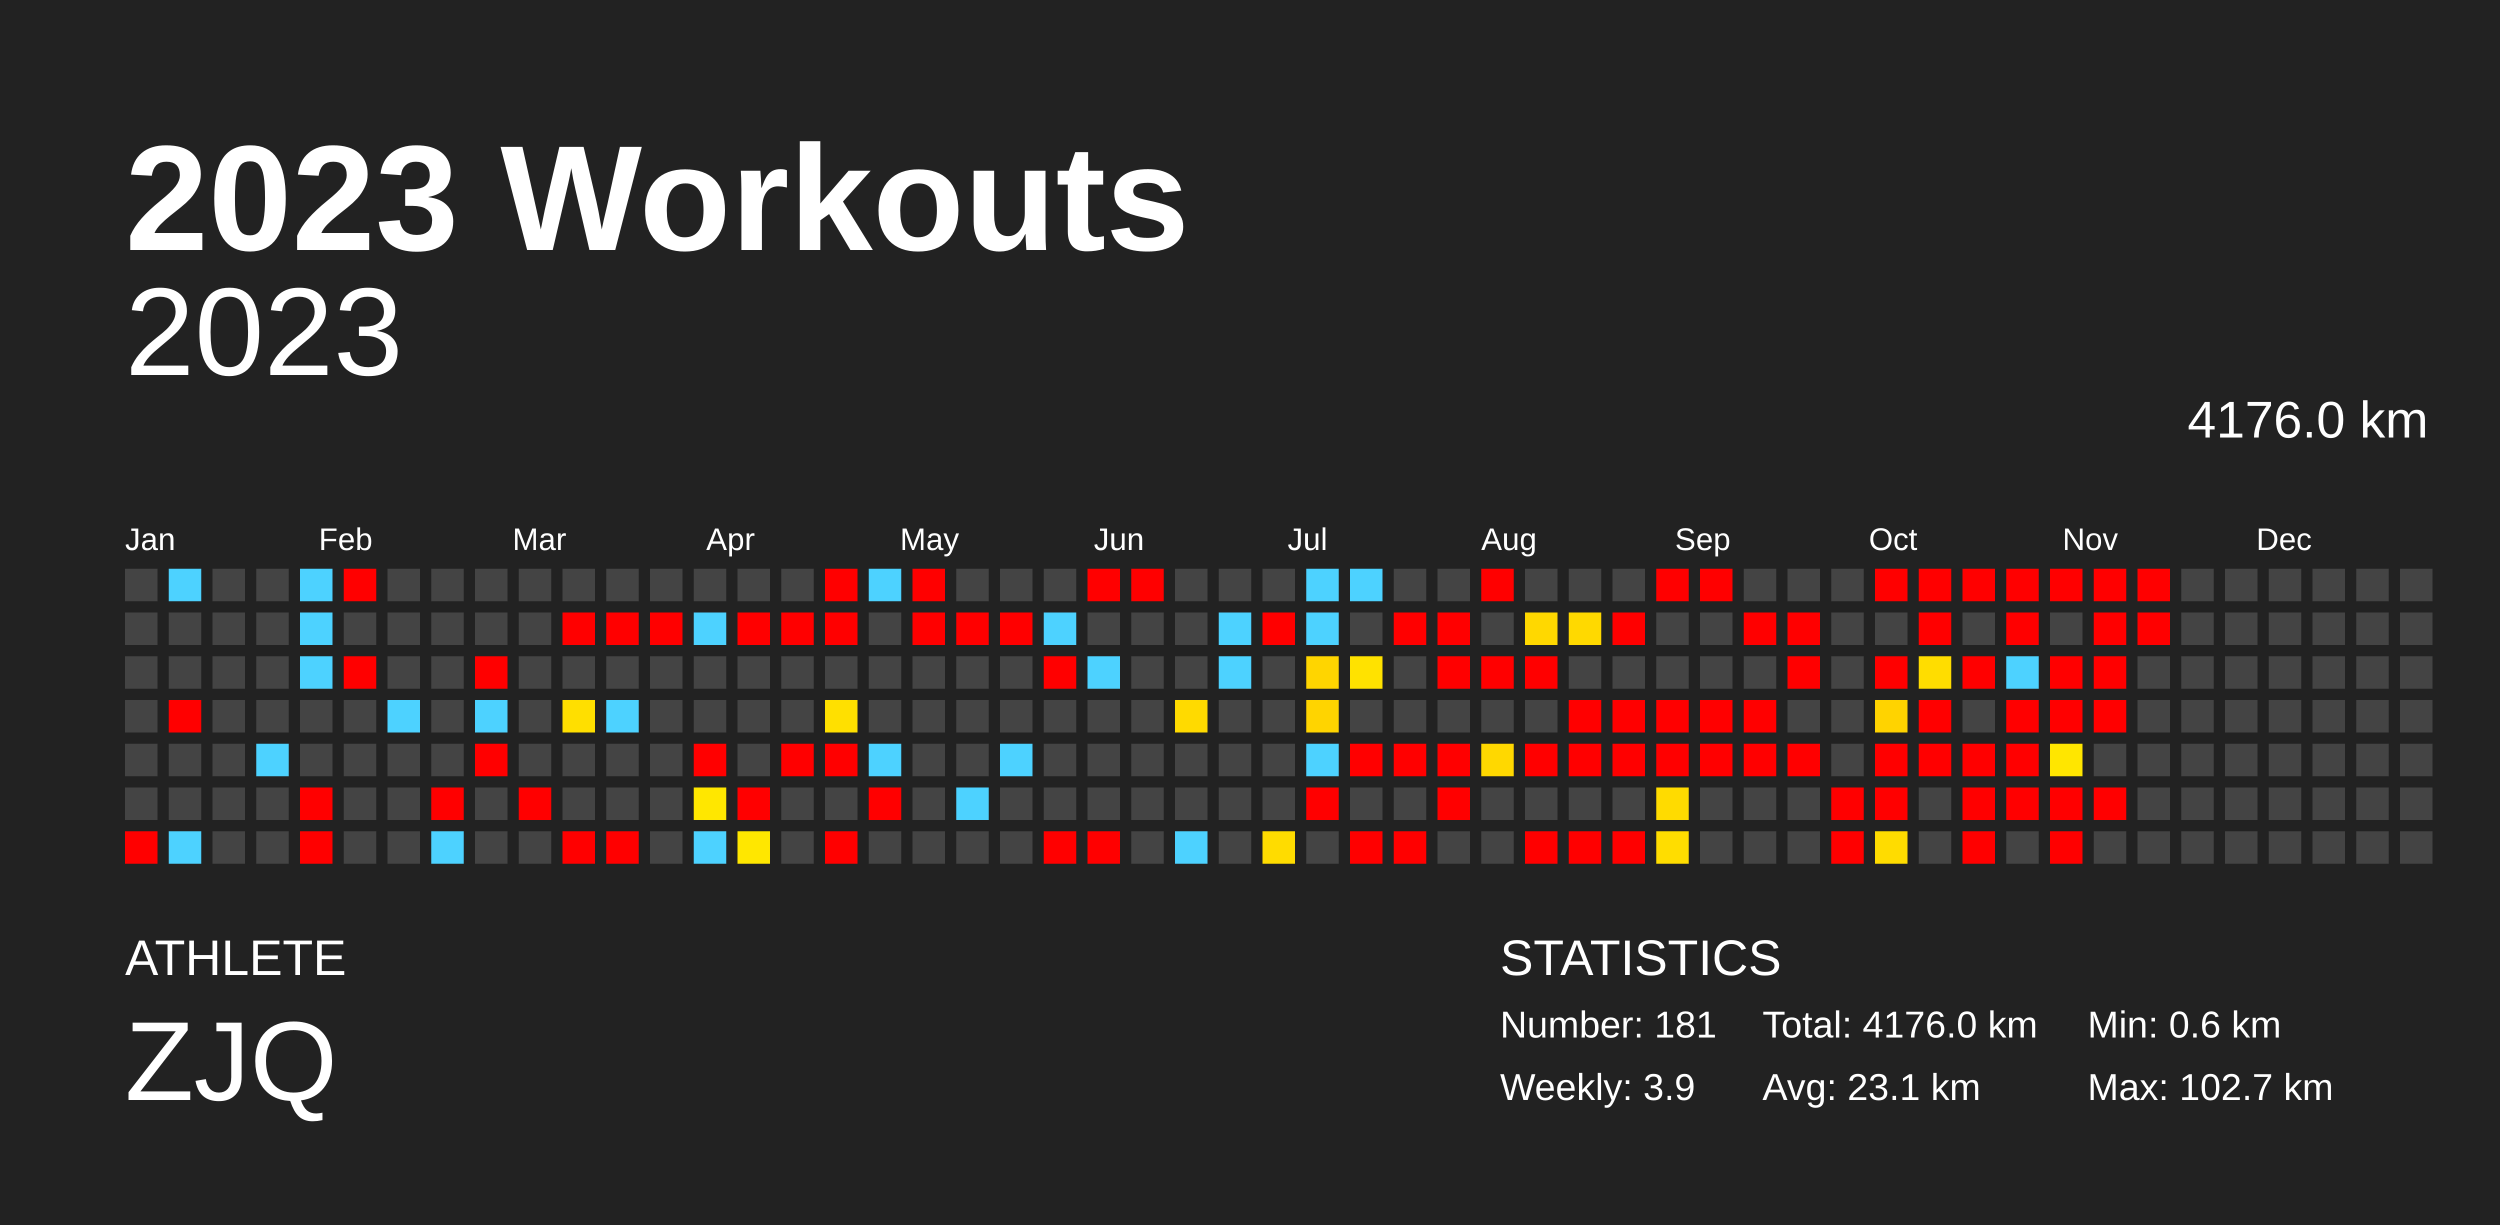
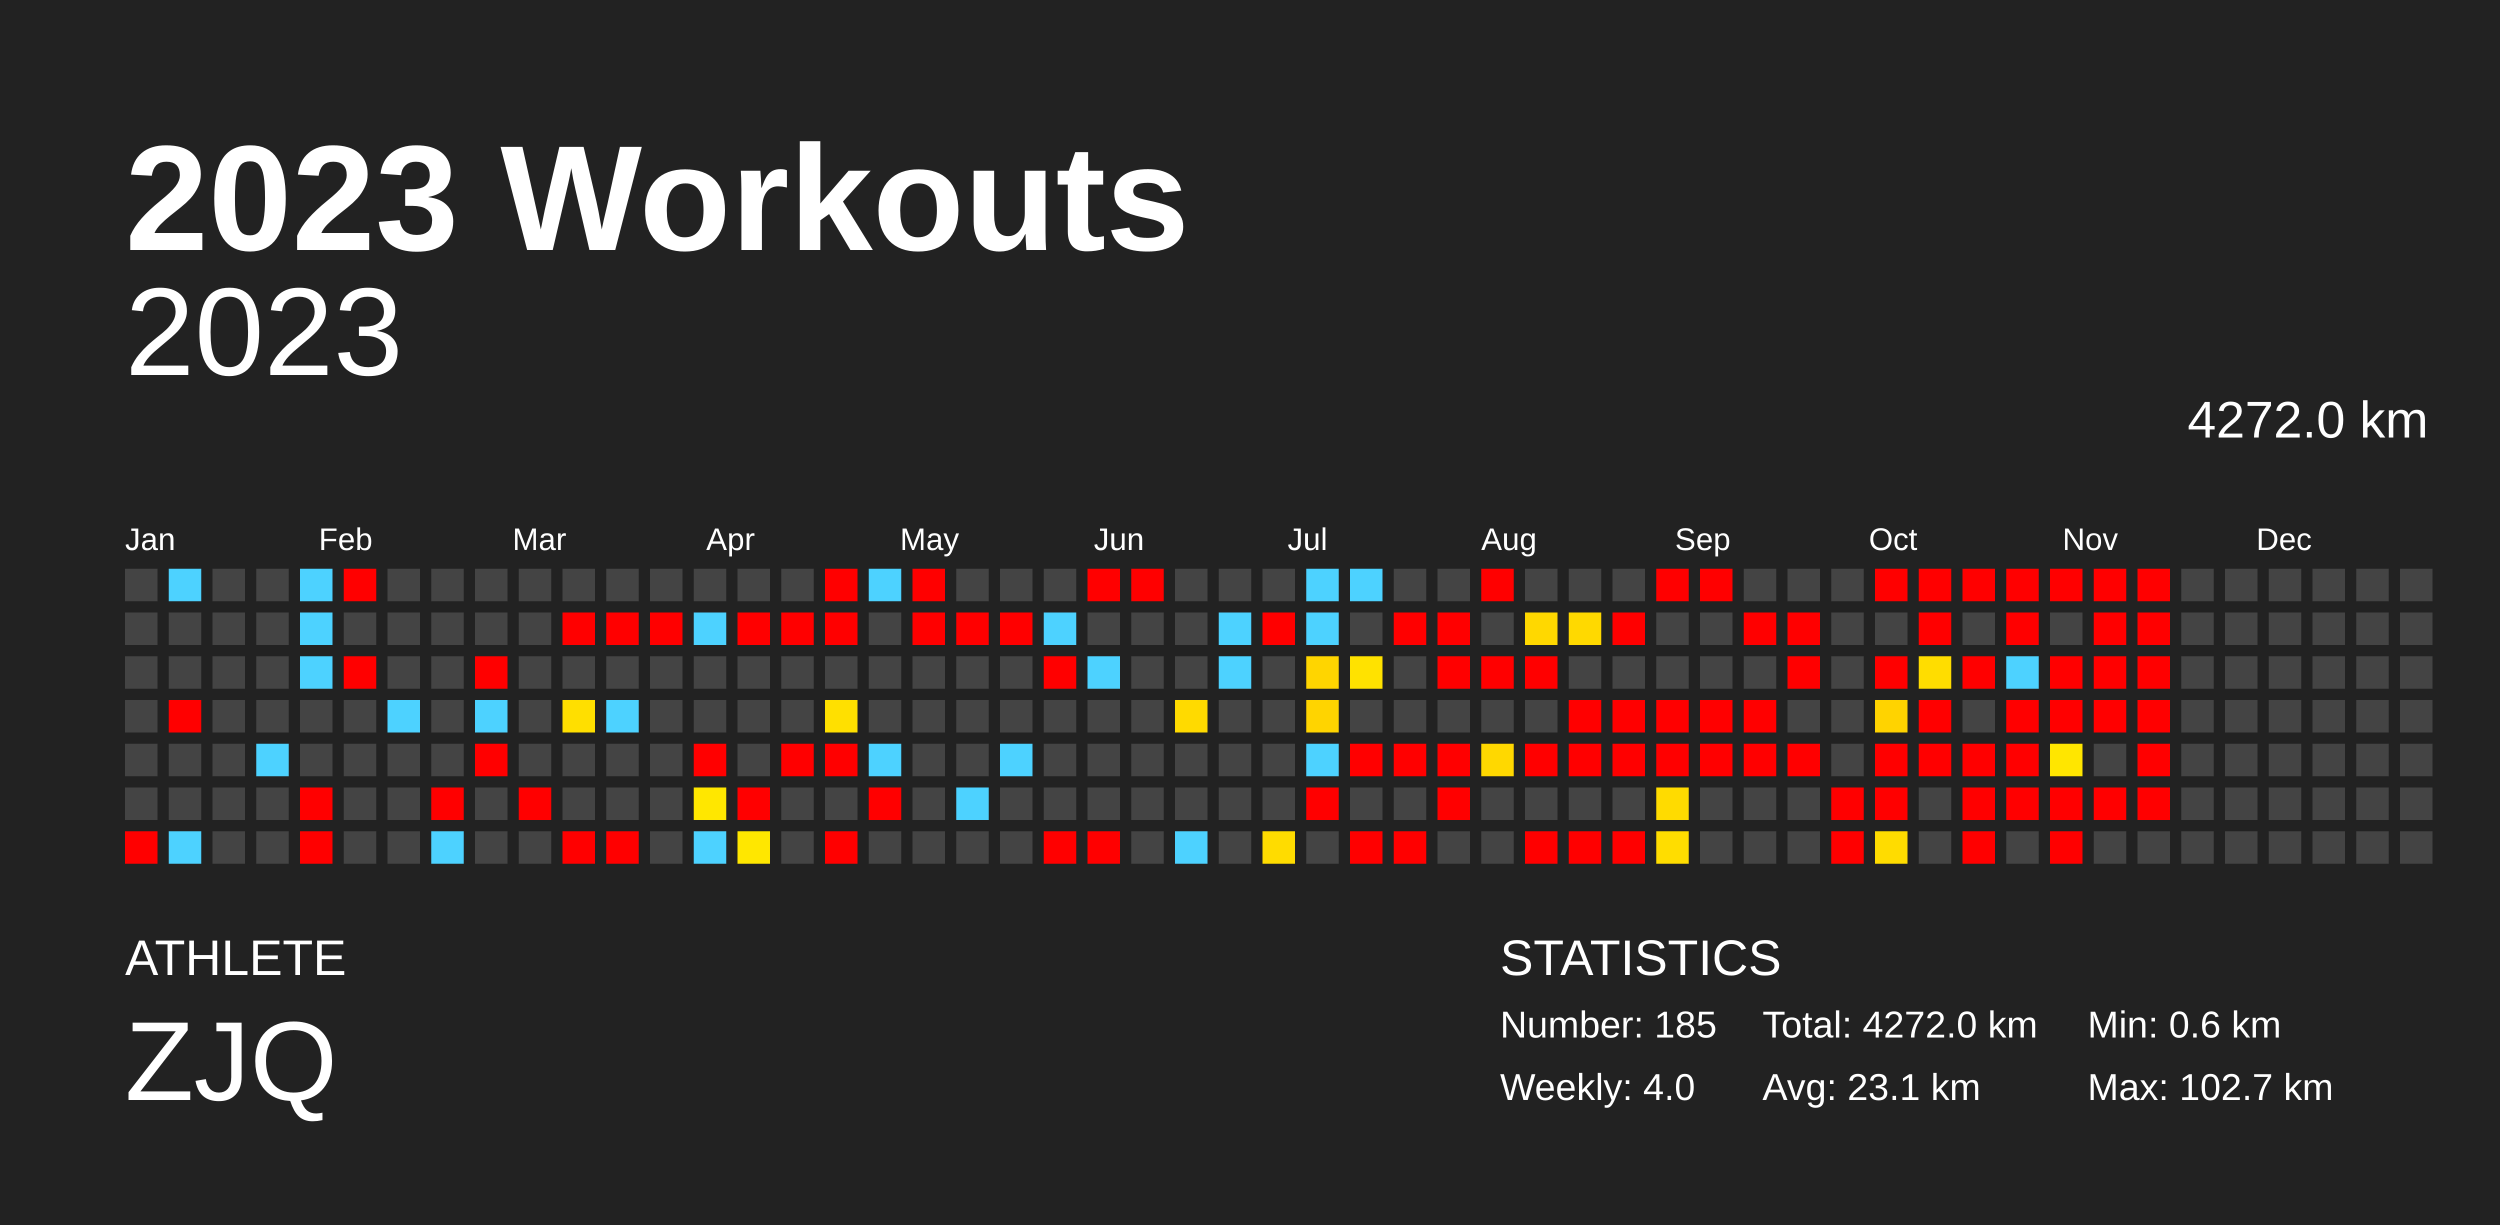
<svg xmlns="http://www.w3.org/2000/svg" baseProfile="full" height="98mm" version="1.1" viewBox="0,0,200,98" width="200mm">
  <defs />
  <rect fill="#222222" height="98" width="200" x="0" y="0" />
  <text fill="#FFFFFF" style="font-size:12px; font-family:Arial; font-weight:bold;" x="10" y="20">2023 Workouts</text>
  <text fill="#FFFFFF" style="font-size:4px; font-family:Arial" x="10" y="78">ATHLETE</text>
  <text fill="#FFFFFF" style="font-size:9px; font-family:Arial" x="10" y="88">ZJQ</text>
  <text fill="#FFFFFF" style="font-size:4px; font-family:Arial" x="120" y="78">STATISTICS</text>
-   <text fill="#FFFFFF" style="font-size:3px; font-family:Arial" x="120" y="83">Number: 181</text>
-   <text fill="#FFFFFF" style="font-size:3px; font-family:Arial" x="120" y="88">Weekly: 3.9</text>
-   <text fill="#FFFFFF" style="font-size:3px; font-family:Arial" x="141" y="83">Total: 4176.0 km</text>
+   <text fill="#FFFFFF" style="font-size:3px; font-family:Arial" x="120" y="83">Number: 185</text>
+   <text fill="#FFFFFF" style="font-size:3px; font-family:Arial" x="120" y="88">Weekly: 4.0</text>
+   <text fill="#FFFFFF" style="font-size:3px; font-family:Arial" x="141" y="83">Total: 4272.0 km</text>
  <text fill="#FFFFFF" style="font-size:3px; font-family:Arial" x="141" y="88">Avg: 23.1 km</text>
  <text fill="#FFFFFF" style="font-size:3px; font-family:Arial" x="167" y="83">Min: 0.6 km</text>
  <text fill="#FFFFFF" style="font-size:3px; font-family:Arial" x="167" y="88">Max: 102.7 km</text>
  <text alignment-baseline="hanging" fill="#FFFFFF" style="font-size:10.0px; font-family:Arial;" x="10" y="30">2023</text>
-   <text alignment-baseline="hanging" fill="#FFFFFF" style="font-size:4.125px; font-family:Arial;" x="175" y="35">4176.0 km</text>
+   <text alignment-baseline="hanging" fill="#FFFFFF" style="font-size:4.125px; font-family:Arial;" x="175" y="35">4272.0 km</text>
  <text fill="#FFFFFF" style="font-size:2.5px; font-family:Arial" x="10.0" y="44">Jan</text>
  <text fill="#FFFFFF" style="font-size:2.5px; font-family:Arial" x="25.5" y="44">Feb</text>
  <text fill="#FFFFFF" style="font-size:2.5px; font-family:Arial" x="41.0" y="44">Mar</text>
  <text fill="#FFFFFF" style="font-size:2.5px; font-family:Arial" x="56.5" y="44">Apr</text>
  <text fill="#FFFFFF" style="font-size:2.5px; font-family:Arial" x="72.0" y="44">May</text>
  <text fill="#FFFFFF" style="font-size:2.5px; font-family:Arial" x="87.5" y="44">Jun</text>
  <text fill="#FFFFFF" style="font-size:2.5px; font-family:Arial" x="103.0" y="44">Jul</text>
  <text fill="#FFFFFF" style="font-size:2.5px; font-family:Arial" x="118.5" y="44">Aug</text>
  <text fill="#FFFFFF" style="font-size:2.5px; font-family:Arial" x="134.0" y="44">Sep</text>
  <text fill="#FFFFFF" style="font-size:2.5px; font-family:Arial" x="149.5" y="44">Oct</text>
  <text fill="#FFFFFF" style="font-size:2.5px; font-family:Arial" x="165.0" y="44">Nov</text>
  <text fill="#FFFFFF" style="font-size:2.5px; font-family:Arial" x="180.5" y="44">Dec</text>
  <rect fill="#444444" height="2.6" width="2.6" x="10.0" y="45.5" />
  <rect fill="#444444" height="2.6" width="2.6" x="10.0" y="49.0" />
  <rect fill="#444444" height="2.6" width="2.6" x="10.0" y="52.5" />
  <rect fill="#444444" height="2.6" width="2.6" x="10.0" y="56.0" />
  <rect fill="#444444" height="2.6" width="2.6" x="10.0" y="59.5" />
  <rect fill="#444444" height="2.6" width="2.6" x="10.0" y="63.0" />
  <rect fill="red" height="2.6" width="2.6" x="10.0" y="66.5" />
  <rect fill="#4dd2ff" height="2.6" width="2.6" x="13.5" y="45.5" />
  <rect fill="#444444" height="2.6" width="2.6" x="13.5" y="49.0" />
  <rect fill="#444444" height="2.6" width="2.6" x="13.5" y="52.5" />
  <rect fill="red" height="2.6" width="2.6" x="13.5" y="56.0" />
  <rect fill="#444444" height="2.6" width="2.6" x="13.5" y="59.5" />
  <rect fill="#444444" height="2.6" width="2.6" x="13.5" y="63.0" />
  <rect fill="#4dd2ff" height="2.6" width="2.6" x="13.5" y="66.5" />
  <rect fill="#444444" height="2.6" width="2.6" x="17.0" y="45.5" />
  <rect fill="#444444" height="2.6" width="2.6" x="17.0" y="49.0" />
  <rect fill="#444444" height="2.6" width="2.6" x="17.0" y="52.5" />
  <rect fill="#444444" height="2.6" width="2.6" x="17.0" y="56.0" />
  <rect fill="#444444" height="2.6" width="2.6" x="17.0" y="59.5" />
  <rect fill="#444444" height="2.6" width="2.6" x="17.0" y="63.0" />
  <rect fill="#444444" height="2.6" width="2.6" x="17.0" y="66.5" />
  <rect fill="#444444" height="2.6" width="2.6" x="20.5" y="45.5" />
  <rect fill="#444444" height="2.6" width="2.6" x="20.5" y="49.0" />
  <rect fill="#444444" height="2.6" width="2.6" x="20.5" y="52.5" />
  <rect fill="#444444" height="2.6" width="2.6" x="20.5" y="56.0" />
  <rect fill="#4dd2ff" height="2.6" width="2.6" x="20.5" y="59.5" />
  <rect fill="#444444" height="2.6" width="2.6" x="20.5" y="63.0" />
  <rect fill="#444444" height="2.6" width="2.6" x="20.5" y="66.5" />
  <rect fill="#4dd2ff" height="2.6" width="2.6" x="24.0" y="45.5" />
  <rect fill="#4dd2ff" height="2.6" width="2.6" x="24.0" y="49.0" />
  <rect fill="#4dd2ff" height="2.6" width="2.6" x="24.0" y="52.5" />
  <rect fill="#444444" height="2.6" width="2.6" x="24.0" y="56.0" />
  <rect fill="#444444" height="2.6" width="2.6" x="24.0" y="59.5" />
  <rect fill="red" height="2.6" width="2.6" x="24.0" y="63.0" />
  <rect fill="red" height="2.6" width="2.6" x="24.0" y="66.5" />
  <rect fill="red" height="2.6" width="2.6" x="27.5" y="45.5" />
  <rect fill="#444444" height="2.6" width="2.6" x="27.5" y="49.0" />
  <rect fill="red" height="2.6" width="2.6" x="27.5" y="52.5" />
  <rect fill="#444444" height="2.6" width="2.6" x="27.5" y="56.0" />
  <rect fill="#444444" height="2.6" width="2.6" x="27.5" y="59.5" />
  <rect fill="#444444" height="2.6" width="2.6" x="27.5" y="63.0" />
  <rect fill="#444444" height="2.6" width="2.6" x="27.5" y="66.5" />
  <rect fill="#444444" height="2.6" width="2.6" x="31.0" y="45.5" />
  <rect fill="#444444" height="2.6" width="2.6" x="31.0" y="49.0" />
  <rect fill="#444444" height="2.6" width="2.6" x="31.0" y="52.5" />
  <rect fill="#4dd2ff" height="2.6" width="2.6" x="31.0" y="56.0" />
  <rect fill="#444444" height="2.6" width="2.6" x="31.0" y="59.5" />
  <rect fill="#444444" height="2.6" width="2.6" x="31.0" y="63.0" />
  <rect fill="#444444" height="2.6" width="2.6" x="31.0" y="66.5" />
  <rect fill="#444444" height="2.6" width="2.6" x="34.5" y="45.5" />
  <rect fill="#444444" height="2.6" width="2.6" x="34.5" y="49.0" />
  <rect fill="#444444" height="2.6" width="2.6" x="34.5" y="52.5" />
  <rect fill="#444444" height="2.6" width="2.6" x="34.5" y="56.0" />
  <rect fill="#444444" height="2.6" width="2.6" x="34.5" y="59.5" />
  <rect fill="red" height="2.6" width="2.6" x="34.5" y="63.0" />
  <rect fill="#4dd2ff" height="2.6" width="2.6" x="34.5" y="66.5" />
  <rect fill="#444444" height="2.6" width="2.6" x="38.0" y="45.5" />
  <rect fill="#444444" height="2.6" width="2.6" x="38.0" y="49.0" />
  <rect fill="red" height="2.6" width="2.6" x="38.0" y="52.5" />
  <rect fill="#4dd2ff" height="2.6" width="2.6" x="38.0" y="56.0" />
  <rect fill="red" height="2.6" width="2.6" x="38.0" y="59.5" />
  <rect fill="#444444" height="2.6" width="2.6" x="38.0" y="63.0" />
  <rect fill="#444444" height="2.6" width="2.6" x="38.0" y="66.5" />
  <rect fill="#444444" height="2.6" width="2.6" x="41.5" y="45.5" />
  <rect fill="#444444" height="2.6" width="2.6" x="41.5" y="49.0" />
  <rect fill="#444444" height="2.6" width="2.6" x="41.5" y="52.5" />
  <rect fill="#444444" height="2.6" width="2.6" x="41.5" y="56.0" />
  <rect fill="#444444" height="2.6" width="2.6" x="41.5" y="59.5" />
  <rect fill="red" height="2.6" width="2.6" x="41.5" y="63.0" />
  <rect fill="#444444" height="2.6" width="2.6" x="41.5" y="66.5" />
  <rect fill="#444444" height="2.6" width="2.6" x="45.0" y="45.5" />
  <rect fill="red" height="2.6" width="2.6" x="45.0" y="49.0" />
  <rect fill="#444444" height="2.6" width="2.6" x="45.0" y="52.5" />
  <rect fill="#ffdf00" height="2.6" width="2.6" x="45.0" y="56.0" />
  <rect fill="#444444" height="2.6" width="2.6" x="45.0" y="59.5" />
  <rect fill="#444444" height="2.6" width="2.6" x="45.0" y="63.0" />
  <rect fill="red" height="2.6" width="2.6" x="45.0" y="66.5" />
  <rect fill="#444444" height="2.6" width="2.6" x="48.5" y="45.5" />
  <rect fill="red" height="2.6" width="2.6" x="48.5" y="49.0" />
  <rect fill="#444444" height="2.6" width="2.6" x="48.5" y="52.5" />
  <rect fill="#4dd2ff" height="2.6" width="2.6" x="48.5" y="56.0" />
  <rect fill="#444444" height="2.6" width="2.6" x="48.5" y="59.5" />
  <rect fill="#444444" height="2.6" width="2.6" x="48.5" y="63.0" />
  <rect fill="red" height="2.6" width="2.6" x="48.5" y="66.5" />
  <rect fill="#444444" height="2.6" width="2.6" x="52.0" y="45.5" />
  <rect fill="red" height="2.6" width="2.6" x="52.0" y="49.0" />
  <rect fill="#444444" height="2.6" width="2.6" x="52.0" y="52.5" />
  <rect fill="#444444" height="2.6" width="2.6" x="52.0" y="56.0" />
  <rect fill="#444444" height="2.6" width="2.6" x="52.0" y="59.5" />
  <rect fill="#444444" height="2.6" width="2.6" x="52.0" y="63.0" />
  <rect fill="#444444" height="2.6" width="2.6" x="52.0" y="66.5" />
  <rect fill="#444444" height="2.6" width="2.6" x="55.5" y="45.5" />
  <rect fill="#4dd2ff" height="2.6" width="2.6" x="55.5" y="49.0" />
  <rect fill="#444444" height="2.6" width="2.6" x="55.5" y="52.5" />
  <rect fill="#444444" height="2.6" width="2.6" x="55.5" y="56.0" />
  <rect fill="red" height="2.6" width="2.6" x="55.5" y="59.5" />
  <rect fill="#ffe700" height="2.6" width="2.6" x="55.5" y="63.0" />
  <rect fill="#4dd2ff" height="2.6" width="2.6" x="55.5" y="66.5" />
  <rect fill="#444444" height="2.6" width="2.6" x="59.0" y="45.5" />
  <rect fill="red" height="2.6" width="2.6" x="59.0" y="49.0" />
  <rect fill="#444444" height="2.6" width="2.6" x="59.0" y="52.5" />
  <rect fill="#444444" height="2.6" width="2.6" x="59.0" y="56.0" />
  <rect fill="#444444" height="2.6" width="2.6" x="59.0" y="59.5" />
  <rect fill="red" height="2.6" width="2.6" x="59.0" y="63.0" />
  <rect fill="#ffe700" height="2.6" width="2.6" x="59.0" y="66.5" />
  <rect fill="#444444" height="2.6" width="2.6" x="62.5" y="45.5" />
  <rect fill="red" height="2.6" width="2.6" x="62.5" y="49.0" />
  <rect fill="#444444" height="2.6" width="2.6" x="62.5" y="52.5" />
  <rect fill="#444444" height="2.6" width="2.6" x="62.5" y="56.0" />
  <rect fill="red" height="2.6" width="2.6" x="62.5" y="59.5" />
  <rect fill="#444444" height="2.6" width="2.6" x="62.5" y="63.0" />
  <rect fill="#444444" height="2.6" width="2.6" x="62.5" y="66.5" />
  <rect fill="red" height="2.6" width="2.6" x="66.0" y="45.5" />
  <rect fill="red" height="2.6" width="2.6" x="66.0" y="49.0" />
  <rect fill="#444444" height="2.6" width="2.6" x="66.0" y="52.5" />
  <rect fill="#ffe000" height="2.6" width="2.6" x="66.0" y="56.0" />
  <rect fill="red" height="2.6" width="2.6" x="66.0" y="59.5" />
  <rect fill="#444444" height="2.6" width="2.6" x="66.0" y="63.0" />
  <rect fill="red" height="2.6" width="2.6" x="66.0" y="66.5" />
  <rect fill="#4dd2ff" height="2.6" width="2.6" x="69.5" y="45.5" />
  <rect fill="#444444" height="2.6" width="2.6" x="69.5" y="49.0" />
  <rect fill="#444444" height="2.6" width="2.6" x="69.5" y="52.5" />
  <rect fill="#444444" height="2.6" width="2.6" x="69.5" y="56.0" />
  <rect fill="#4dd2ff" height="2.6" width="2.6" x="69.5" y="59.5" />
  <rect fill="red" height="2.6" width="2.6" x="69.5" y="63.0" />
  <rect fill="#444444" height="2.6" width="2.6" x="69.5" y="66.5" />
  <rect fill="red" height="2.6" width="2.6" x="73.0" y="45.5" />
  <rect fill="red" height="2.6" width="2.6" x="73.0" y="49.0" />
  <rect fill="#444444" height="2.6" width="2.6" x="73.0" y="52.5" />
  <rect fill="#444444" height="2.6" width="2.6" x="73.0" y="56.0" />
  <rect fill="#444444" height="2.6" width="2.6" x="73.0" y="59.5" />
  <rect fill="#444444" height="2.6" width="2.6" x="73.0" y="63.0" />
  <rect fill="#444444" height="2.6" width="2.6" x="73.0" y="66.5" />
  <rect fill="#444444" height="2.6" width="2.6" x="76.5" y="45.5" />
  <rect fill="red" height="2.6" width="2.6" x="76.5" y="49.0" />
  <rect fill="#444444" height="2.6" width="2.6" x="76.5" y="52.5" />
  <rect fill="#444444" height="2.6" width="2.6" x="76.5" y="56.0" />
  <rect fill="#444444" height="2.6" width="2.6" x="76.5" y="59.5" />
  <rect fill="#4dd2ff" height="2.6" width="2.6" x="76.5" y="63.0" />
  <rect fill="#444444" height="2.6" width="2.6" x="76.5" y="66.5" />
  <rect fill="#444444" height="2.6" width="2.6" x="80.0" y="45.5" />
  <rect fill="red" height="2.6" width="2.6" x="80.0" y="49.0" />
  <rect fill="#444444" height="2.6" width="2.6" x="80.0" y="52.5" />
  <rect fill="#444444" height="2.6" width="2.6" x="80.0" y="56.0" />
  <rect fill="#4dd2ff" height="2.6" width="2.6" x="80.0" y="59.5" />
  <rect fill="#444444" height="2.6" width="2.6" x="80.0" y="63.0" />
  <rect fill="#444444" height="2.6" width="2.6" x="80.0" y="66.5" />
  <rect fill="#444444" height="2.6" width="2.6" x="83.5" y="45.5" />
  <rect fill="#4dd2ff" height="2.6" width="2.6" x="83.5" y="49.0" />
  <rect fill="red" height="2.6" width="2.6" x="83.5" y="52.5" />
  <rect fill="#444444" height="2.6" width="2.6" x="83.5" y="56.0" />
  <rect fill="#444444" height="2.6" width="2.6" x="83.5" y="59.5" />
  <rect fill="#444444" height="2.6" width="2.6" x="83.5" y="63.0" />
  <rect fill="red" height="2.6" width="2.6" x="83.5" y="66.5" />
  <rect fill="red" height="2.6" width="2.6" x="87.0" y="45.5" />
  <rect fill="#444444" height="2.6" width="2.6" x="87.0" y="49.0" />
  <rect fill="#4dd2ff" height="2.6" width="2.6" x="87.0" y="52.5" />
  <rect fill="#444444" height="2.6" width="2.6" x="87.0" y="56.0" />
  <rect fill="#444444" height="2.6" width="2.6" x="87.0" y="59.5" />
  <rect fill="#444444" height="2.6" width="2.6" x="87.0" y="63.0" />
  <rect fill="red" height="2.6" width="2.6" x="87.0" y="66.5" />
  <rect fill="red" height="2.6" width="2.6" x="90.5" y="45.5" />
  <rect fill="#444444" height="2.6" width="2.6" x="90.5" y="49.0" />
  <rect fill="#444444" height="2.6" width="2.6" x="90.5" y="52.5" />
  <rect fill="#444444" height="2.6" width="2.6" x="90.5" y="56.0" />
  <rect fill="#444444" height="2.6" width="2.6" x="90.5" y="59.5" />
  <rect fill="#444444" height="2.6" width="2.6" x="90.5" y="63.0" />
  <rect fill="#444444" height="2.6" width="2.6" x="90.5" y="66.5" />
  <rect fill="#444444" height="2.6" width="2.6" x="94.0" y="45.5" />
  <rect fill="#444444" height="2.6" width="2.6" x="94.0" y="49.0" />
  <rect fill="#444444" height="2.6" width="2.6" x="94.0" y="52.5" />
  <rect fill="#ffda00" height="2.6" width="2.6" x="94.0" y="56.0" />
  <rect fill="#444444" height="2.6" width="2.6" x="94.0" y="59.5" />
  <rect fill="#444444" height="2.6" width="2.6" x="94.0" y="63.0" />
  <rect fill="#4dd2ff" height="2.6" width="2.6" x="94.0" y="66.5" />
  <rect fill="#444444" height="2.6" width="2.6" x="97.5" y="45.5" />
  <rect fill="#4dd2ff" height="2.6" width="2.6" x="97.5" y="49.0" />
  <rect fill="#4dd2ff" height="2.6" width="2.6" x="97.5" y="52.5" />
  <rect fill="#444444" height="2.6" width="2.6" x="97.5" y="56.0" />
  <rect fill="#444444" height="2.6" width="2.6" x="97.5" y="59.5" />
  <rect fill="#444444" height="2.6" width="2.6" x="97.5" y="63.0" />
  <rect fill="#444444" height="2.6" width="2.6" x="97.5" y="66.5" />
  <rect fill="#444444" height="2.6" width="2.6" x="101.0" y="45.5" />
  <rect fill="red" height="2.6" width="2.6" x="101.0" y="49.0" />
  <rect fill="#444444" height="2.6" width="2.6" x="101.0" y="52.5" />
  <rect fill="#444444" height="2.6" width="2.6" x="101.0" y="56.0" />
  <rect fill="#444444" height="2.6" width="2.6" x="101.0" y="59.5" />
  <rect fill="#444444" height="2.6" width="2.6" x="101.0" y="63.0" />
  <rect fill="#ffdc00" height="2.6" width="2.6" x="101.0" y="66.5" />
  <rect fill="#4dd2ff" height="2.6" width="2.6" x="104.5" y="45.5" />
  <rect fill="#4dd2ff" height="2.6" width="2.6" x="104.5" y="49.0" />
  <rect fill="#ffd500" height="2.6" width="2.6" x="104.5" y="52.5" />
  <rect fill="#ffd400" height="2.6" width="2.6" x="104.5" y="56.0" />
  <rect fill="#4dd2ff" height="2.6" width="2.6" x="104.5" y="59.5" />
  <rect fill="red" height="2.6" width="2.6" x="104.5" y="63.0" />
  <rect fill="#444444" height="2.6" width="2.6" x="104.5" y="66.5" />
  <rect fill="#4dd2ff" height="2.6" width="2.6" x="108.0" y="45.5" />
  <rect fill="#444444" height="2.6" width="2.6" x="108.0" y="49.0" />
  <rect fill="#ffe200" height="2.6" width="2.6" x="108.0" y="52.5" />
  <rect fill="#444444" height="2.6" width="2.6" x="108.0" y="56.0" />
  <rect fill="red" height="2.6" width="2.6" x="108.0" y="59.5" />
  <rect fill="#444444" height="2.6" width="2.6" x="108.0" y="63.0" />
  <rect fill="red" height="2.6" width="2.6" x="108.0" y="66.5" />
  <rect fill="#444444" height="2.6" width="2.6" x="111.5" y="45.5" />
  <rect fill="red" height="2.6" width="2.6" x="111.5" y="49.0" />
  <rect fill="#444444" height="2.6" width="2.6" x="111.5" y="52.5" />
  <rect fill="#444444" height="2.6" width="2.6" x="111.5" y="56.0" />
  <rect fill="red" height="2.6" width="2.6" x="111.5" y="59.5" />
  <rect fill="#444444" height="2.6" width="2.6" x="111.5" y="63.0" />
  <rect fill="red" height="2.6" width="2.6" x="111.5" y="66.5" />
  <rect fill="#444444" height="2.6" width="2.6" x="115.0" y="45.5" />
  <rect fill="red" height="2.6" width="2.6" x="115.0" y="49.0" />
  <rect fill="red" height="2.6" width="2.6" x="115.0" y="52.5" />
  <rect fill="#444444" height="2.6" width="2.6" x="115.0" y="56.0" />
  <rect fill="red" height="2.6" width="2.6" x="115.0" y="59.5" />
  <rect fill="red" height="2.6" width="2.6" x="115.0" y="63.0" />
  <rect fill="#444444" height="2.6" width="2.6" x="115.0" y="66.5" />
  <rect fill="red" height="2.6" width="2.6" x="118.5" y="45.5" />
  <rect fill="#444444" height="2.6" width="2.6" x="118.5" y="49.0" />
  <rect fill="red" height="2.6" width="2.6" x="118.5" y="52.5" />
  <rect fill="#444444" height="2.6" width="2.6" x="118.5" y="56.0" />
  <rect fill="#ffd800" height="2.6" width="2.6" x="118.5" y="59.5" />
  <rect fill="#444444" height="2.6" width="2.6" x="118.5" y="63.0" />
  <rect fill="#444444" height="2.6" width="2.6" x="118.5" y="66.5" />
  <rect fill="#444444" height="2.6" width="2.6" x="122.0" y="45.5" />
  <rect fill="#ffd800" height="2.6" width="2.6" x="122.0" y="49.0" />
  <rect fill="red" height="2.6" width="2.6" x="122.0" y="52.5" />
  <rect fill="#444444" height="2.6" width="2.6" x="122.0" y="56.0" />
  <rect fill="red" height="2.6" width="2.6" x="122.0" y="59.5" />
  <rect fill="#444444" height="2.6" width="2.6" x="122.0" y="63.0" />
  <rect fill="red" height="2.6" width="2.6" x="122.0" y="66.5" />
  <rect fill="#444444" height="2.6" width="2.6" x="125.5" y="45.5" />
  <rect fill="#ffd900" height="2.6" width="2.6" x="125.5" y="49.0" />
  <rect fill="#444444" height="2.6" width="2.6" x="125.5" y="52.5" />
  <rect fill="red" height="2.6" width="2.6" x="125.5" y="56.0" />
  <rect fill="red" height="2.6" width="2.6" x="125.5" y="59.5" />
  <rect fill="#444444" height="2.6" width="2.6" x="125.5" y="63.0" />
  <rect fill="red" height="2.6" width="2.6" x="125.5" y="66.5" />
  <rect fill="#444444" height="2.6" width="2.6" x="129.0" y="45.5" />
  <rect fill="red" height="2.6" width="2.6" x="129.0" y="49.0" />
  <rect fill="#444444" height="2.6" width="2.6" x="129.0" y="52.5" />
  <rect fill="red" height="2.6" width="2.6" x="129.0" y="56.0" />
  <rect fill="red" height="2.6" width="2.6" x="129.0" y="59.5" />
  <rect fill="#444444" height="2.6" width="2.6" x="129.0" y="63.0" />
  <rect fill="red" height="2.6" width="2.6" x="129.0" y="66.5" />
  <rect fill="red" height="2.6" width="2.6" x="132.5" y="45.5" />
  <rect fill="#444444" height="2.6" width="2.6" x="132.5" y="49.0" />
  <rect fill="#444444" height="2.6" width="2.6" x="132.5" y="52.5" />
  <rect fill="red" height="2.6" width="2.6" x="132.5" y="56.0" />
  <rect fill="red" height="2.6" width="2.6" x="132.5" y="59.5" />
  <rect fill="#ffdb00" height="2.6" width="2.6" x="132.5" y="63.0" />
  <rect fill="#ffdd00" height="2.6" width="2.6" x="132.5" y="66.5" />
  <rect fill="red" height="2.6" width="2.6" x="136.0" y="45.5" />
  <rect fill="#444444" height="2.6" width="2.6" x="136.0" y="49.0" />
  <rect fill="#444444" height="2.6" width="2.6" x="136.0" y="52.5" />
  <rect fill="red" height="2.6" width="2.6" x="136.0" y="56.0" />
  <rect fill="red" height="2.6" width="2.6" x="136.0" y="59.5" />
  <rect fill="#444444" height="2.6" width="2.6" x="136.0" y="63.0" />
  <rect fill="#444444" height="2.6" width="2.6" x="136.0" y="66.5" />
  <rect fill="#444444" height="2.6" width="2.6" x="139.5" y="45.5" />
  <rect fill="red" height="2.6" width="2.6" x="139.5" y="49.0" />
  <rect fill="#444444" height="2.6" width="2.6" x="139.5" y="52.5" />
  <rect fill="red" height="2.6" width="2.6" x="139.5" y="56.0" />
  <rect fill="red" height="2.6" width="2.6" x="139.5" y="59.5" />
  <rect fill="#444444" height="2.6" width="2.6" x="139.5" y="63.0" />
  <rect fill="#444444" height="2.6" width="2.6" x="139.5" y="66.5" />
  <rect fill="#444444" height="2.6" width="2.6" x="143.0" y="45.5" />
  <rect fill="red" height="2.6" width="2.6" x="143.0" y="49.0" />
  <rect fill="red" height="2.6" width="2.6" x="143.0" y="52.5" />
  <rect fill="#444444" height="2.6" width="2.6" x="143.0" y="56.0" />
  <rect fill="red" height="2.6" width="2.6" x="143.0" y="59.5" />
  <rect fill="#444444" height="2.6" width="2.6" x="143.0" y="63.0" />
  <rect fill="#444444" height="2.6" width="2.6" x="143.0" y="66.5" />
  <rect fill="#444444" height="2.6" width="2.6" x="146.5" y="45.5" />
  <rect fill="#444444" height="2.6" width="2.6" x="146.5" y="49.0" />
  <rect fill="#444444" height="2.6" width="2.6" x="146.5" y="52.5" />
  <rect fill="#444444" height="2.6" width="2.6" x="146.5" y="56.0" />
  <rect fill="#444444" height="2.6" width="2.6" x="146.5" y="59.5" />
  <rect fill="red" height="2.6" width="2.6" x="146.5" y="63.0" />
  <rect fill="red" height="2.6" width="2.6" x="146.5" y="66.5" />
  <rect fill="red" height="2.6" width="2.6" x="150.0" y="45.5" />
  <rect fill="#444444" height="2.6" width="2.6" x="150.0" y="49.0" />
  <rect fill="red" height="2.6" width="2.6" x="150.0" y="52.5" />
  <rect fill="#ffd300" height="2.6" width="2.6" x="150.0" y="56.0" />
  <rect fill="red" height="2.6" width="2.6" x="150.0" y="59.5" />
  <rect fill="red" height="2.6" width="2.6" x="150.0" y="63.0" />
  <rect fill="#ffdc00" height="2.6" width="2.6" x="150.0" y="66.5" />
  <rect fill="red" height="2.6" width="2.6" x="153.5" y="45.5" />
  <rect fill="red" height="2.6" width="2.6" x="153.5" y="49.0" />
  <rect fill="#ffdd00" height="2.6" width="2.6" x="153.5" y="52.5" />
  <rect fill="red" height="2.6" width="2.6" x="153.5" y="56.0" />
  <rect fill="red" height="2.6" width="2.6" x="153.5" y="59.5" />
  <rect fill="#444444" height="2.6" width="2.6" x="153.5" y="63.0" />
  <rect fill="#444444" height="2.6" width="2.6" x="153.5" y="66.5" />
  <rect fill="red" height="2.6" width="2.6" x="157.0" y="45.5" />
  <rect fill="#444444" height="2.6" width="2.6" x="157.0" y="49.0" />
  <rect fill="red" height="2.6" width="2.6" x="157.0" y="52.5" />
  <rect fill="#444444" height="2.6" width="2.6" x="157.0" y="56.0" />
  <rect fill="red" height="2.6" width="2.6" x="157.0" y="59.5" />
  <rect fill="red" height="2.6" width="2.6" x="157.0" y="63.0" />
  <rect fill="red" height="2.6" width="2.6" x="157.0" y="66.5" />
  <rect fill="red" height="2.6" width="2.6" x="160.5" y="45.5" />
  <rect fill="red" height="2.6" width="2.6" x="160.5" y="49.0" />
  <rect fill="#4dd2ff" height="2.6" width="2.6" x="160.5" y="52.5" />
  <rect fill="red" height="2.6" width="2.6" x="160.5" y="56.0" />
  <rect fill="red" height="2.6" width="2.6" x="160.5" y="59.5" />
  <rect fill="red" height="2.6" width="2.6" x="160.5" y="63.0" />
  <rect fill="#444444" height="2.6" width="2.6" x="160.5" y="66.5" />
  <rect fill="red" height="2.6" width="2.6" x="164.0" y="45.5" />
  <rect fill="#444444" height="2.6" width="2.6" x="164.0" y="49.0" />
  <rect fill="red" height="2.6" width="2.6" x="164.0" y="52.5" />
  <rect fill="red" height="2.6" width="2.6" x="164.0" y="56.0" />
  <rect fill="#ffe600" height="2.6" width="2.6" x="164.0" y="59.5" />
  <rect fill="red" height="2.6" width="2.6" x="164.0" y="63.0" />
  <rect fill="red" height="2.6" width="2.6" x="164.0" y="66.5" />
  <rect fill="red" height="2.6" width="2.6" x="167.5" y="45.5" />
  <rect fill="red" height="2.6" width="2.6" x="167.5" y="49.0" />
  <rect fill="red" height="2.6" width="2.6" x="167.5" y="52.5" />
  <rect fill="red" height="2.6" width="2.6" x="167.5" y="56.0" />
  <rect fill="#444444" height="2.6" width="2.6" x="167.5" y="59.5" />
  <rect fill="red" height="2.6" width="2.6" x="167.5" y="63.0" />
  <rect fill="#444444" height="2.6" width="2.6" x="167.5" y="66.5" />
  <rect fill="red" height="2.6" width="2.6" x="171.0" y="45.5" />
  <rect fill="red" height="2.6" width="2.6" x="171.0" y="49.0" />
-   <rect fill="#444444" height="2.6" width="2.6" x="171.0" y="52.5" />
-   <rect fill="#444444" height="2.6" width="2.6" x="171.0" y="56.0" />
-   <rect fill="#444444" height="2.6" width="2.6" x="171.0" y="59.5" />
-   <rect fill="#444444" height="2.6" width="2.6" x="171.0" y="63.0" />
+   <rect fill="red" height="2.6" width="2.6" x="171.0" y="52.5" />
+   <rect fill="red" height="2.6" width="2.6" x="171.0" y="56.0" />
+   <rect fill="red" height="2.6" width="2.6" x="171.0" y="59.5" />
+   <rect fill="red" height="2.6" width="2.6" x="171.0" y="63.0" />
  <rect fill="#444444" height="2.6" width="2.6" x="171.0" y="66.5" />
  <rect fill="#444444" height="2.6" width="2.6" x="174.5" y="45.5" />
  <rect fill="#444444" height="2.6" width="2.6" x="174.5" y="49.0" />
  <rect fill="#444444" height="2.6" width="2.6" x="174.5" y="52.5" />
  <rect fill="#444444" height="2.6" width="2.6" x="174.5" y="56.0" />
  <rect fill="#444444" height="2.6" width="2.6" x="174.5" y="59.5" />
  <rect fill="#444444" height="2.6" width="2.6" x="174.5" y="63.0" />
  <rect fill="#444444" height="2.6" width="2.6" x="174.5" y="66.5" />
  <rect fill="#444444" height="2.6" width="2.6" x="178.0" y="45.5" />
  <rect fill="#444444" height="2.6" width="2.6" x="178.0" y="49.0" />
  <rect fill="#444444" height="2.6" width="2.6" x="178.0" y="52.5" />
  <rect fill="#444444" height="2.6" width="2.6" x="178.0" y="56.0" />
  <rect fill="#444444" height="2.6" width="2.6" x="178.0" y="59.5" />
  <rect fill="#444444" height="2.6" width="2.6" x="178.0" y="63.0" />
  <rect fill="#444444" height="2.6" width="2.6" x="178.0" y="66.5" />
  <rect fill="#444444" height="2.6" width="2.6" x="181.5" y="45.5" />
  <rect fill="#444444" height="2.6" width="2.6" x="181.5" y="49.0" />
  <rect fill="#444444" height="2.6" width="2.6" x="181.5" y="52.5" />
  <rect fill="#444444" height="2.6" width="2.6" x="181.5" y="56.0" />
  <rect fill="#444444" height="2.6" width="2.6" x="181.5" y="59.5" />
  <rect fill="#444444" height="2.6" width="2.6" x="181.5" y="63.0" />
  <rect fill="#444444" height="2.6" width="2.6" x="181.5" y="66.5" />
  <rect fill="#444444" height="2.6" width="2.6" x="185.0" y="45.5" />
  <rect fill="#444444" height="2.6" width="2.6" x="185.0" y="49.0" />
  <rect fill="#444444" height="2.6" width="2.6" x="185.0" y="52.5" />
  <rect fill="#444444" height="2.6" width="2.6" x="185.0" y="56.0" />
  <rect fill="#444444" height="2.6" width="2.6" x="185.0" y="59.5" />
  <rect fill="#444444" height="2.6" width="2.6" x="185.0" y="63.0" />
  <rect fill="#444444" height="2.6" width="2.6" x="185.0" y="66.5" />
  <rect fill="#444444" height="2.6" width="2.6" x="188.5" y="45.5" />
  <rect fill="#444444" height="2.6" width="2.6" x="188.5" y="49.0" />
  <rect fill="#444444" height="2.6" width="2.6" x="188.5" y="52.5" />
  <rect fill="#444444" height="2.6" width="2.6" x="188.5" y="56.0" />
  <rect fill="#444444" height="2.6" width="2.6" x="188.5" y="59.5" />
  <rect fill="#444444" height="2.6" width="2.6" x="188.5" y="63.0" />
  <rect fill="#444444" height="2.6" width="2.6" x="188.5" y="66.5" />
  <rect fill="#444444" height="2.6" width="2.6" x="192.0" y="45.5" />
  <rect fill="#444444" height="2.6" width="2.6" x="192.0" y="49.0" />
  <rect fill="#444444" height="2.6" width="2.6" x="192.0" y="52.5" />
  <rect fill="#444444" height="2.6" width="2.6" x="192.0" y="56.0" />
  <rect fill="#444444" height="2.6" width="2.6" x="192.0" y="59.5" />
  <rect fill="#444444" height="2.6" width="2.6" x="192.0" y="63.0" />
  <rect fill="#444444" height="2.6" width="2.6" x="192.0" y="66.5" />
</svg>
